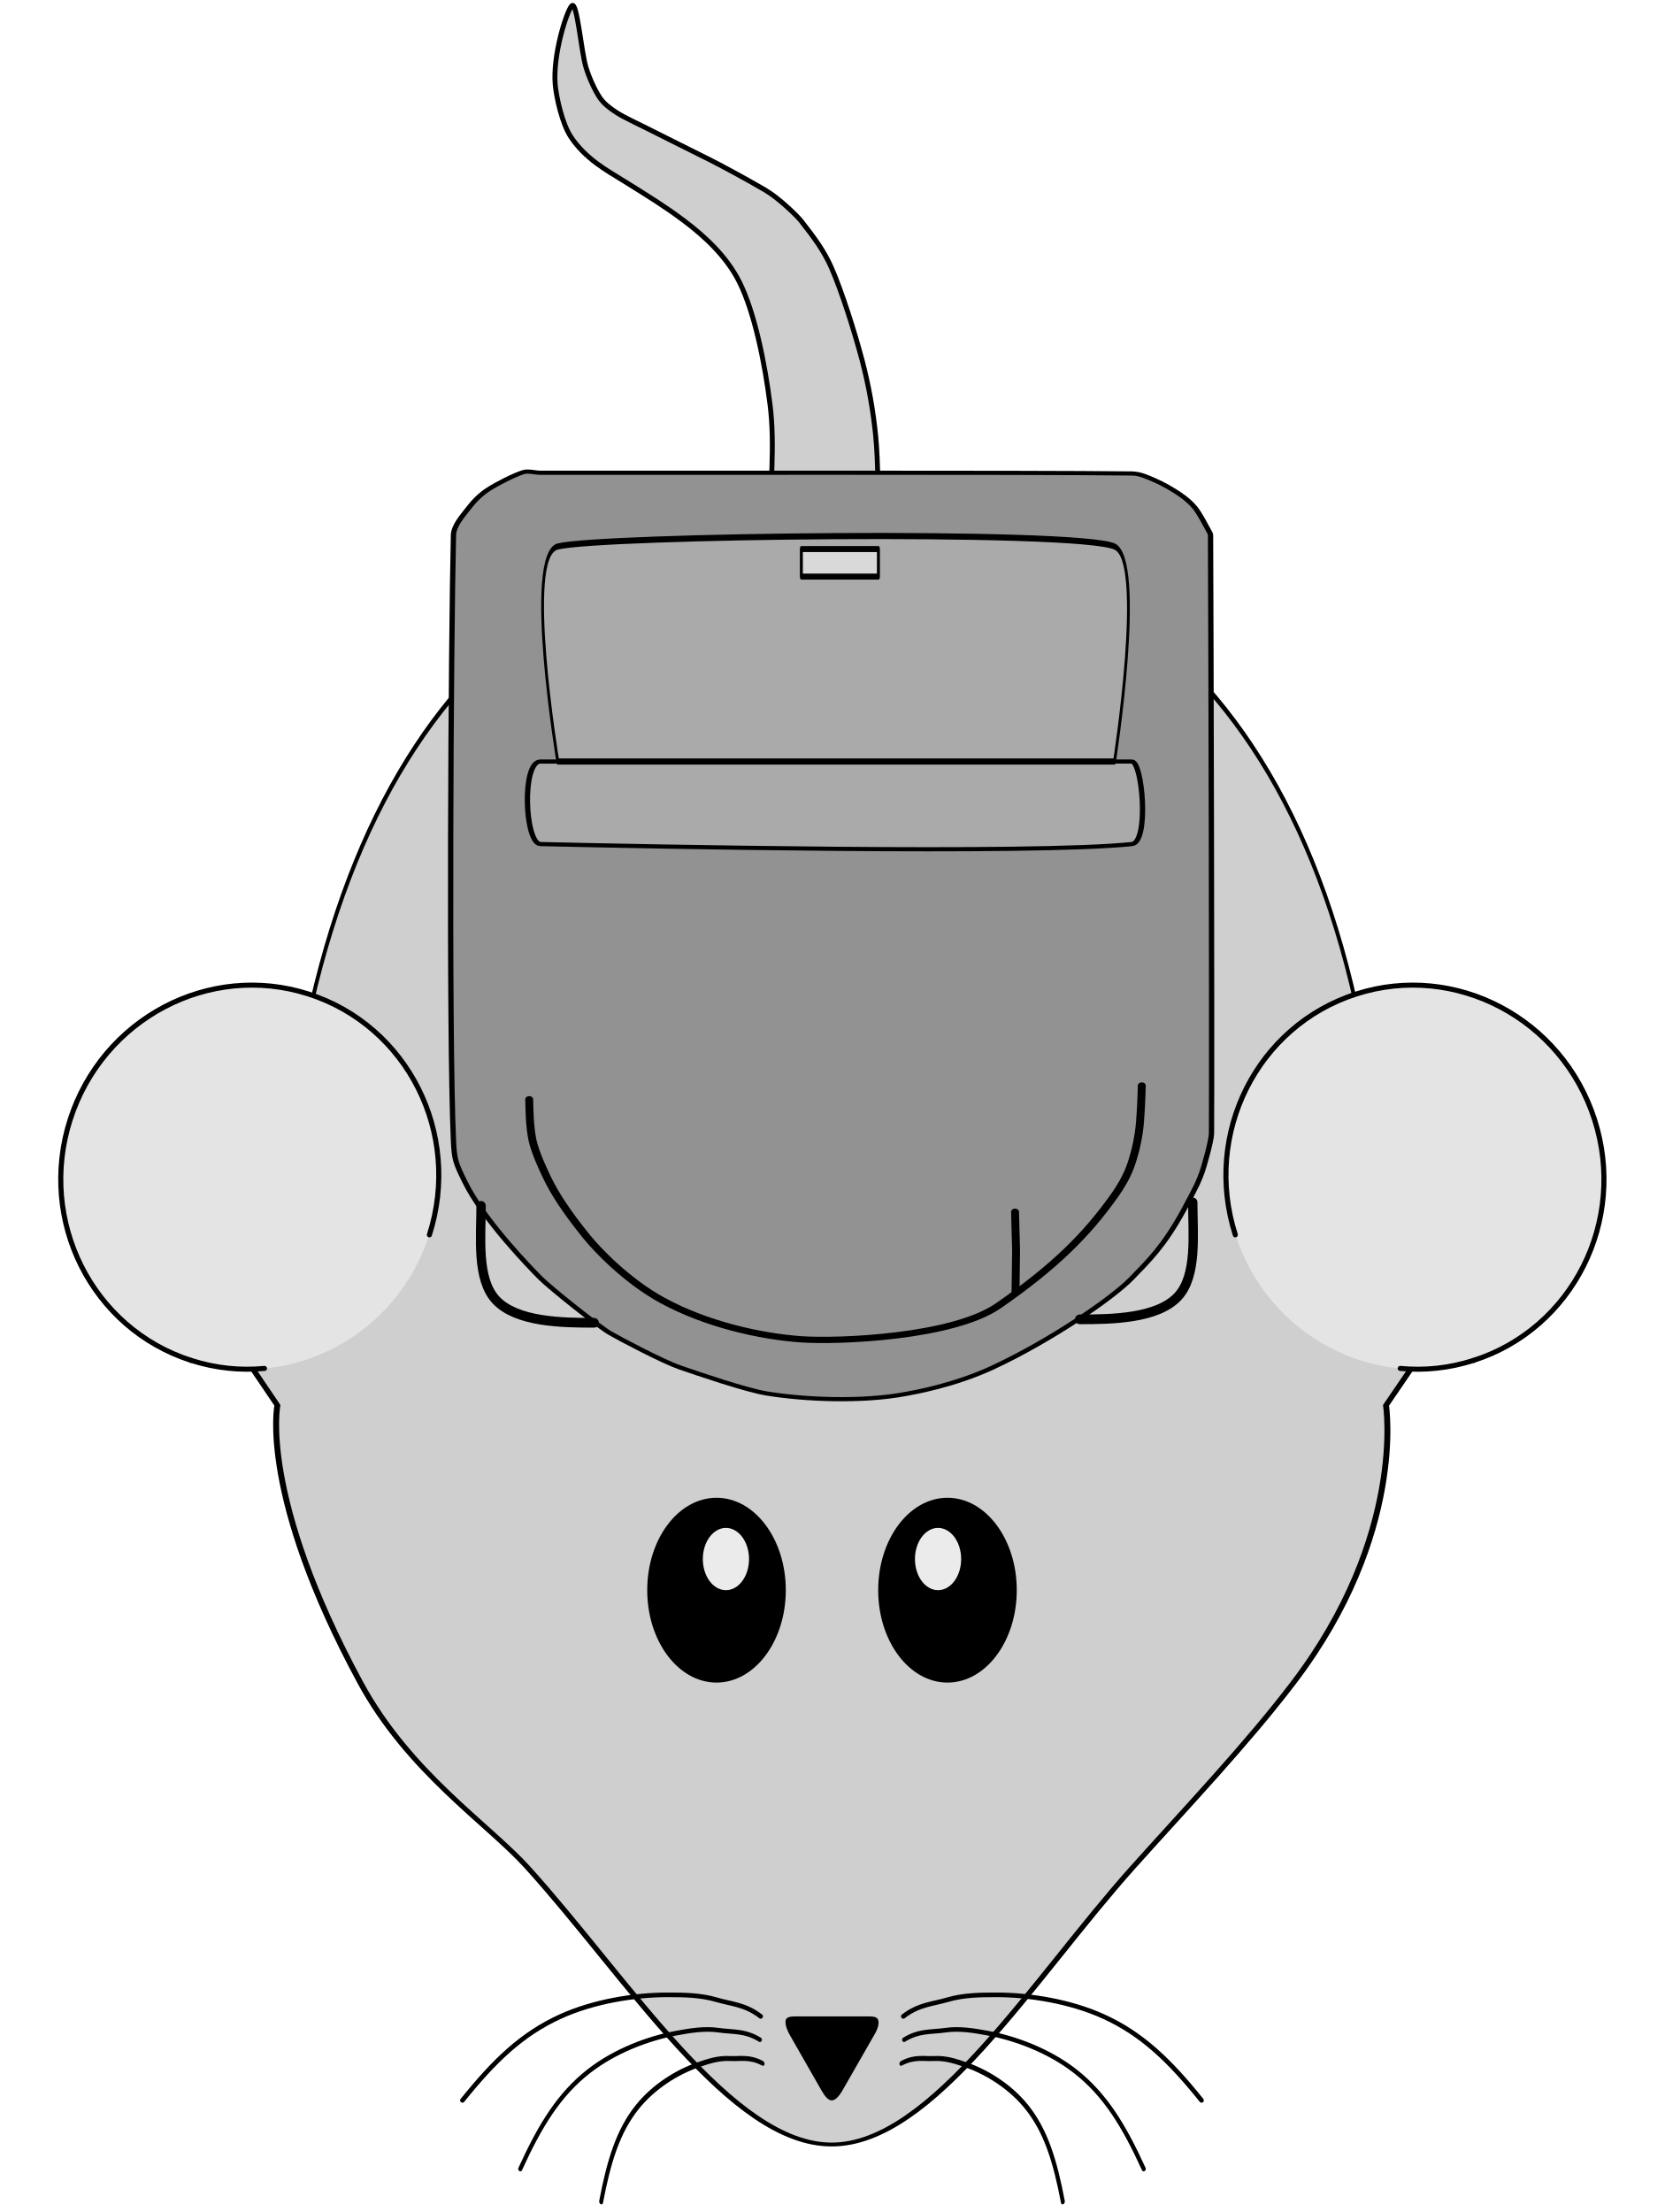
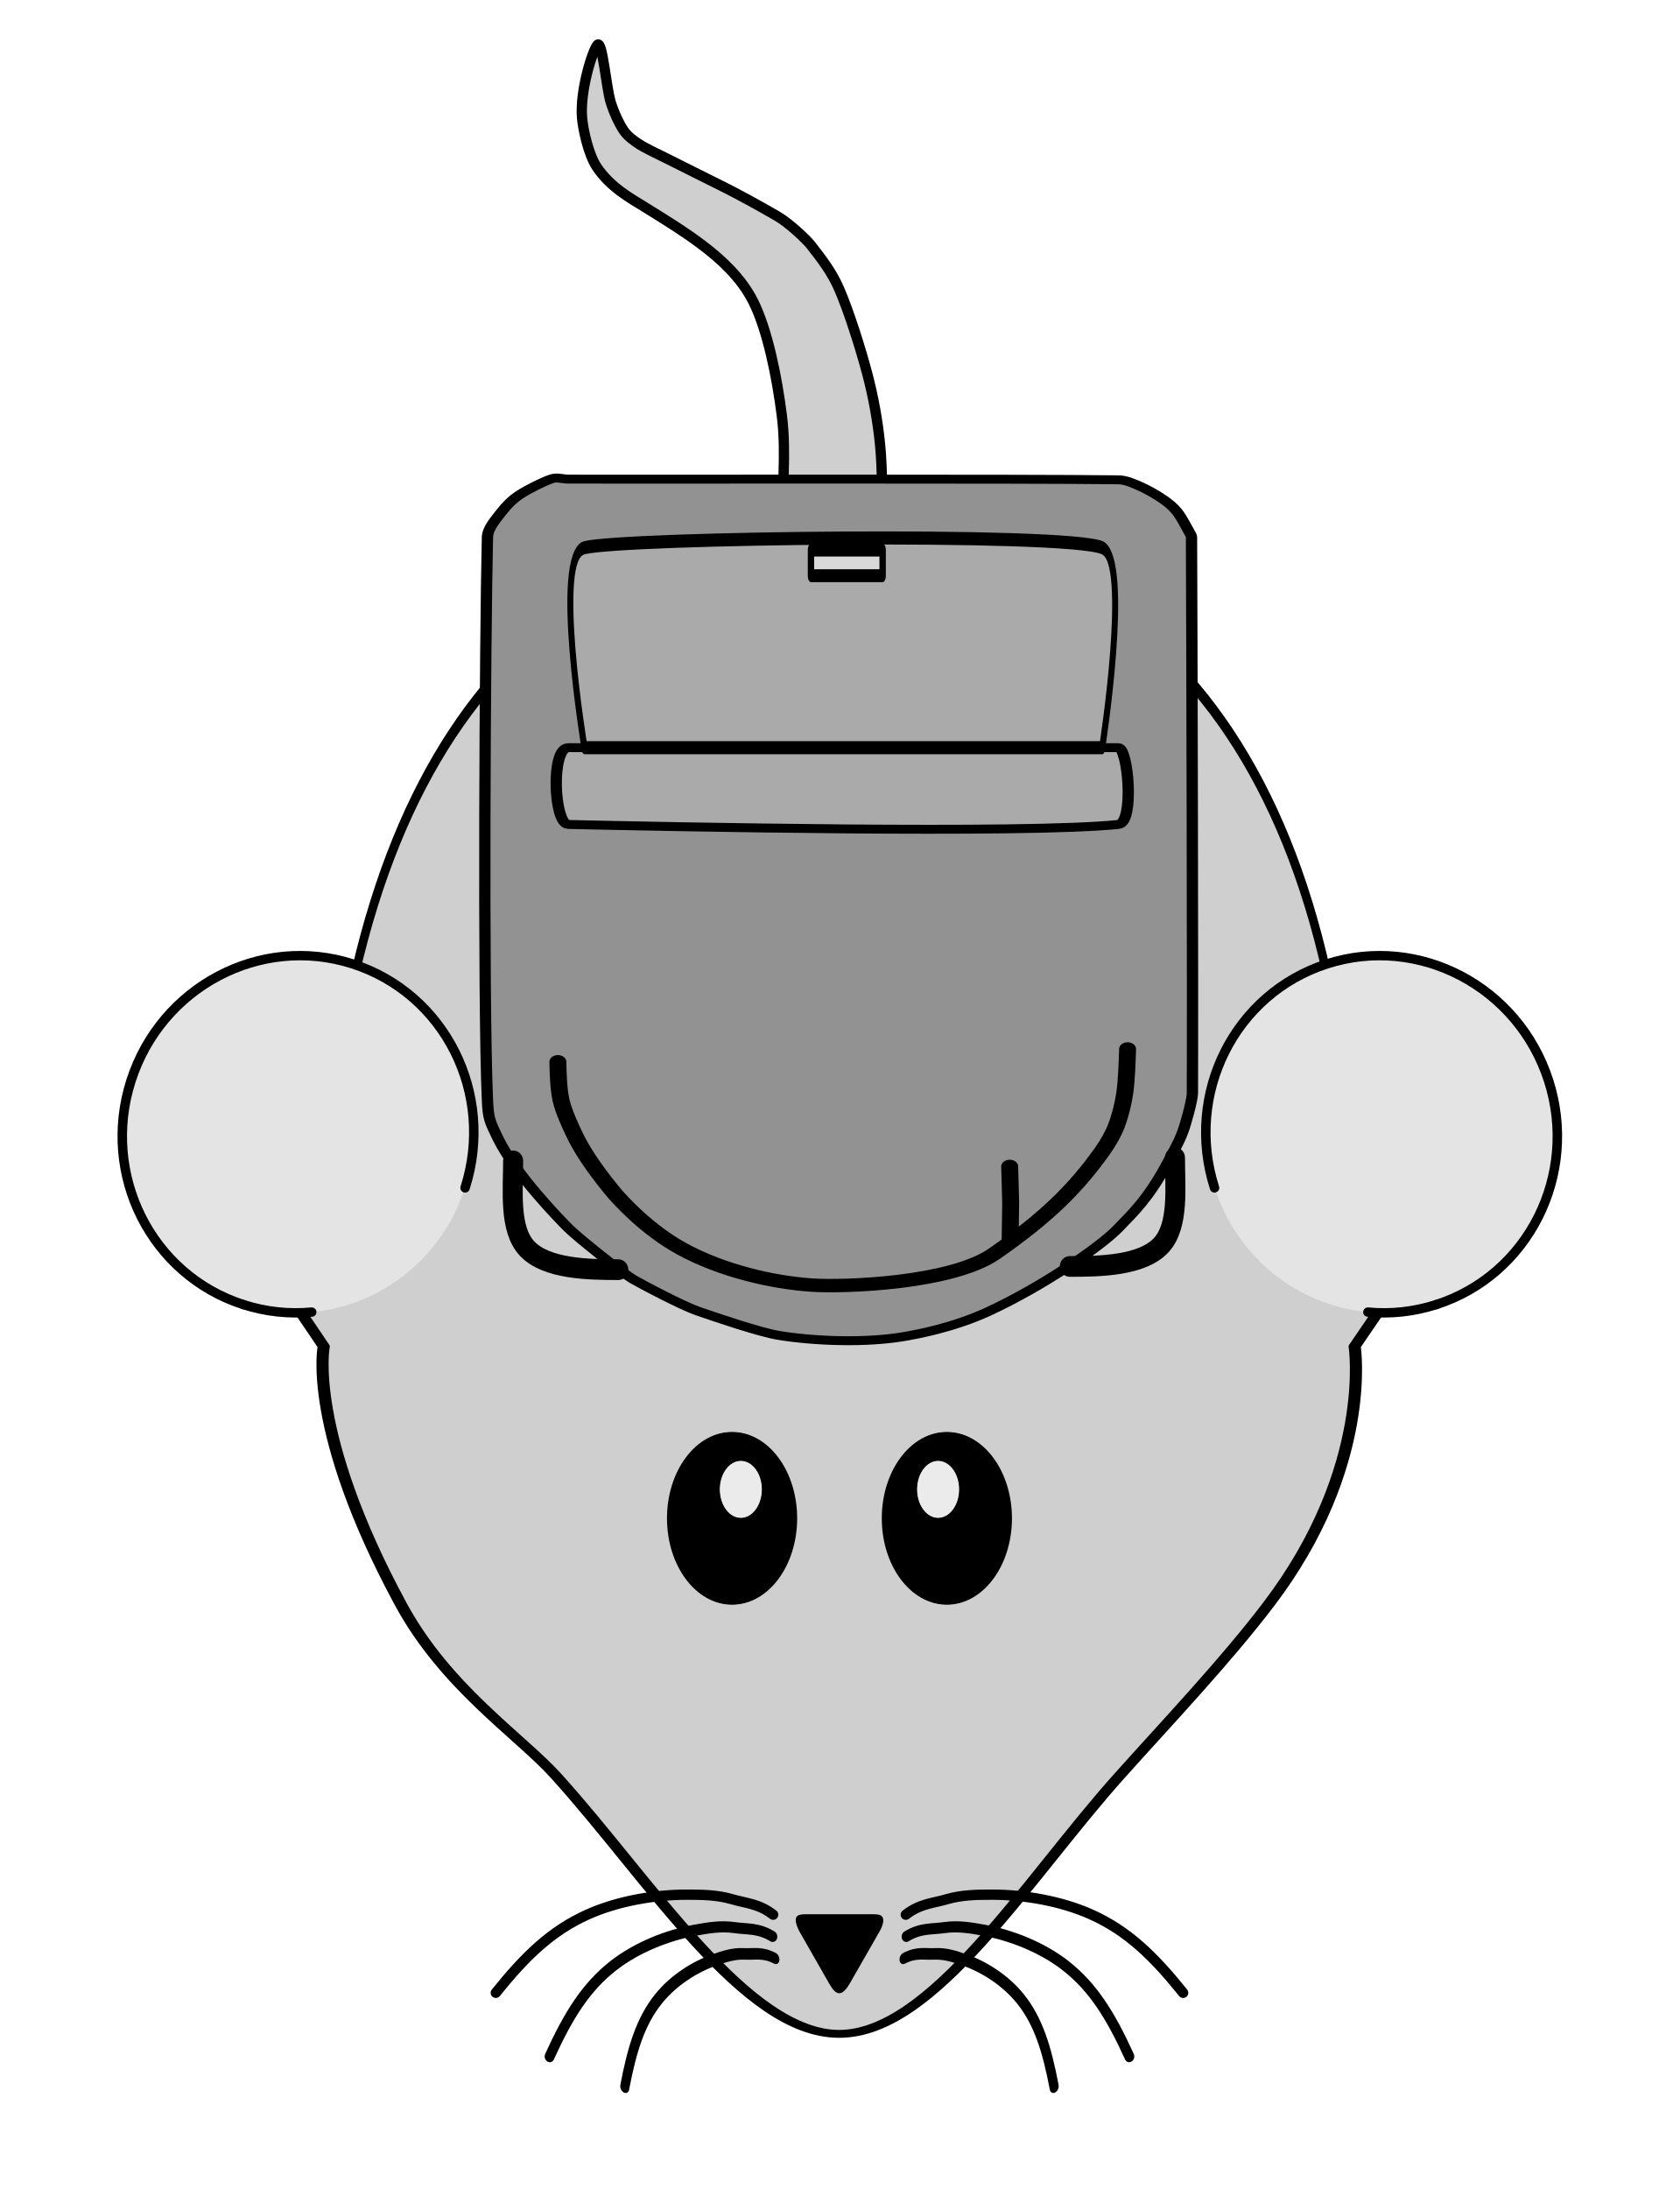
- <svg xmlns="http://www.w3.org/2000/svg" width="100%" height="100%" viewBox="0 0 700 930" version="1.1" xml:space="preserve" style="fill-rule:evenodd;clip-rule:evenodd;stroke-linecap:round;stroke-linejoin:round;stroke-miterlimit:1.5;">
-   <g id="Packateer" transform="matrix(1,0,0,1,-305.524,-17.7341)">
+ <svg xmlns="http://www.w3.org/2000/svg" width="100%" height="100%" viewBox="0 0 330 430" version="1.1" xml:space="preserve" style="fill-rule:evenodd;clip-rule:evenodd;stroke-linecap:round;stroke-linejoin:round;stroke-miterlimit:1.5;">
+   <g id="Packateer" transform="matrix(0.434515,0,0,0.434515,-119.835,0.0488407)">
    <g id="Mouse" transform="matrix(38.8474,0,0,38.8474,-23818.5,-13570.7)">
      <g transform="matrix(-1.28571,0.00317318,-0.00205669,-0.833331,1415.02,648.063)">
-         <path d="M615.47,343.794L615.401,343.794" style="fill:none;" />
+         <path d="M615.47,343.794L615.401,343.794" style="fill:none;stroke:black;stroke-width:0.01px;" />
      </g>
      <g id="Head" transform="matrix(-1.28571,0.00317318,-0.00205669,-0.833331,1415.02,648.063)">
-         <path d="M604.582,343.736L605.362,341.982C605.362,341.982 605.195,340.303 606.146,338.385C606.537,337.595 607.052,336.763 607.503,335.99C608.35,334.537 609.195,332.397 610.044,332.4C610.894,332.403 611.748,334.55 612.6,336.01C612.93,336.576 613.595,337.246 614.003,338.415C614.851,340.847 614.695,342.018 614.695,342.018L615.47,343.794" style="fill:rgb(207,207,207);stroke:black;stroke-width:0.05px;" />
+         <path d="M604.582,343.736L605.362,341.982C605.362,341.982 605.195,340.303 606.146,338.385C606.537,337.595 607.052,336.763 607.503,335.99C608.35,334.537 609.195,332.397 610.044,332.4C610.894,332.403 611.748,334.55 612.6,336.01C612.93,336.576 613.595,337.246 614.003,338.415C614.851,340.847 614.695,342.018 614.695,342.018L615.47,343.794" style="fill:rgb(207,207,207);stroke:black;stroke-width:0.11px;" />
      </g>
      <g id="Whiskers-Right-Side" transform="matrix(1,0,0,1,0,1.52166)">
-         <path d="M630.772,370.091C630.937,369.962 631.091,369.958 631.25,369.911C631.425,369.86 631.6,369.858 631.78,369.858C632.141,369.858 632.578,369.929 632.936,370.091C633.356,370.281 633.658,370.574 634,371" style="fill:none;stroke:black;stroke-width:0.05px;" />
+         <path d="M630.772,370.091C630.937,369.962 631.091,369.958 631.25,369.911C631.425,369.86 631.6,369.858 631.78,369.858C632.141,369.858 632.578,369.929 632.936,370.091C633.356,370.281 633.658,370.574 634,371" style="fill:none;stroke:black;stroke-width:0.12px;" />
        <g transform="matrix(0.854415,0.15663,-0.180314,0.983609,158.572,-92.4792)">
-           <path d="M630.772,370.091C630.937,369.962 631.091,369.958 631.25,369.911C631.425,369.86 631.6,369.858 631.78,369.858C632.141,369.858 632.578,369.929 632.936,370.091C633.356,370.281 633.658,370.574 634,371" style="fill:none;stroke:black;stroke-width:0.05px;" />
+           <path d="M630.772,370.091C630.937,369.962 631.091,369.958 631.25,369.911C631.425,369.86 631.6,369.858 631.78,369.858C632.141,369.858 632.578,369.929 632.936,370.091C633.356,370.281 633.658,370.574 634,371" style="fill:none;stroke:black;stroke-width:0.13px;" />
        </g>
        <g transform="matrix(0.627222,0.21936,-0.304589,0.870922,347.843,-90.0876)">
-           <path d="M630.772,370.091C630.937,369.962 631.091,369.958 631.25,369.911C631.425,369.86 631.6,369.858 631.78,369.858C632.141,369.858 632.578,369.929 632.936,370.091C633.356,370.281 633.658,370.574 634,371" style="fill:none;stroke:black;stroke-width:0.06px;" />
+           <path d="M630.772,370.091C630.937,369.962 631.091,369.958 631.25,369.911C631.425,369.86 631.6,369.858 631.78,369.858C632.141,369.858 632.578,369.929 632.936,370.091C633.356,370.281 633.658,370.574 634,371" style="fill:none;stroke:black;stroke-width:0.15px;" />
        </g>
      </g>
      <g id="Whiskers-Left-Side" transform="matrix(-1,0,0,1,1260,1.52166)">
-         <path d="M630.772,370.091C630.937,369.962 631.091,369.958 631.25,369.911C631.425,369.86 631.6,369.858 631.78,369.858C632.141,369.858 632.578,369.929 632.936,370.091C633.356,370.281 633.658,370.574 634,371" style="fill:none;stroke:black;stroke-width:0.05px;" />
+         <path d="M630.772,370.091C630.937,369.962 631.091,369.958 631.25,369.911C631.425,369.86 631.6,369.858 631.78,369.858C632.141,369.858 632.578,369.929 632.936,370.091C633.356,370.281 633.658,370.574 634,371" style="fill:none;stroke:black;stroke-width:0.12px;" />
        <g transform="matrix(0.854415,0.15663,-0.180314,0.983609,158.572,-92.4792)">
-           <path d="M630.772,370.091C630.937,369.962 631.091,369.958 631.25,369.911C631.425,369.86 631.6,369.858 631.78,369.858C632.141,369.858 632.578,369.929 632.936,370.091C633.356,370.281 633.658,370.574 634,371" style="fill:none;stroke:black;stroke-width:0.05px;" />
+           <path d="M630.772,370.091C630.937,369.962 631.091,369.958 631.25,369.911C631.425,369.86 631.6,369.858 631.78,369.858C632.141,369.858 632.578,369.929 632.936,370.091C633.356,370.281 633.658,370.574 634,371" style="fill:none;stroke:black;stroke-width:0.13px;" />
        </g>
        <g transform="matrix(0.627222,0.21936,-0.304589,0.870922,347.843,-90.0876)">
-           <path d="M630.772,370.091C630.937,369.962 631.091,369.958 631.25,369.911C631.425,369.86 631.6,369.858 631.78,369.858C632.141,369.858 632.578,369.929 632.936,370.091C633.356,370.281 633.658,370.574 634,371" style="fill:none;stroke:black;stroke-width:0.06px;" />
+           <path d="M630.772,370.091C630.937,369.962 631.091,369.958 631.25,369.911C631.425,369.86 631.6,369.858 631.78,369.858C632.141,369.858 632.578,369.929 632.936,370.091C633.356,370.281 633.658,370.574 634,371" style="fill:none;stroke:black;stroke-width:0.15px;" />
        </g>
      </g>
      <g id="Nose" transform="matrix(1,0,0,-1,0.325609,741.613)">
-         <path d="M629.674,369.091C629.713,369.093 629.754,369.138 629.793,369.208C629.871,369.343 630.063,369.68 630.139,369.812C630.175,369.875 630.186,369.931 630.174,369.962C630.163,369.993 630.129,370 630.07,370L629.291,370C629.228,370 629.186,369.996 629.174,369.962C629.163,369.927 629.181,369.862 629.221,369.793C629.297,369.659 629.486,369.33 629.561,369.198C629.599,369.132 629.636,369.089 629.674,369.091Z" />
+         <path d="M629.674,369.091C629.713,369.093 629.754,369.138 629.793,369.208C629.871,369.343 630.063,369.68 630.139,369.812C630.175,369.875 630.186,369.931 630.174,369.962C630.163,369.993 630.129,370 630.07,370L629.291,370C629.228,370 629.186,369.996 629.174,369.962C629.163,369.927 629.181,369.862 629.221,369.793C629.297,369.659 629.486,369.33 629.561,369.198C629.599,369.132 629.636,369.089 629.674,369.091Z" style="stroke:black;stroke-width:0.01px;" />
      </g>
      <g id="Body" transform="matrix(0.813659,0,0,1.18175,118.718,-56.9603)">
-         <path d="M621.004,355.841C621.283,350.933 624.402,349.026 628.374,349.026C632.347,349.026 635.578,350.93 635.746,355.841" style="fill:rgb(207,207,207);stroke:black;stroke-width:0.05px;" />
+         <path d="M621.004,355.841C621.283,350.933 624.402,349.026 628.374,349.026C632.347,349.026 635.578,350.93 635.746,355.841" style="fill:rgb(207,207,207);stroke:black;stroke-width:0.12px;" />
      </g>
      <g id="Ear" transform="matrix(-0.385677,1.20335,1.20335,0.385677,428.404,-523.244)">
        <g transform="matrix(1.43577,0,0,1.4563,-269.614,-164.039)">
          <ellipse cx="619.853" cy="360.609" rx="1.147" ry="1.109" style="fill:rgb(228,228,228);" />
        </g>
        <g transform="matrix(1.43577,0,0,1.4563,-269.614,-164.039)">
-           <path d="M619.853,361.719C619.219,361.719 618.705,361.222 618.705,360.609C618.705,359.997 619.219,359.5 619.853,359.5C620.486,359.5 621,359.997 621,360.609" style="fill:rgb(228,228,228);stroke:black;stroke-width:0.03px;" />
+           <path d="M619.853,361.719C619.219,361.719 618.705,361.222 618.705,360.609C618.705,359.997 619.219,359.5 619.853,359.5C620.486,359.5 621,359.997 621,360.609" style="fill:rgb(228,228,228);stroke:black;stroke-width:0.06px;" />
        </g>
        <g transform="matrix(1.43577,0,0,1.4563,-269.614,-164.039)">
-           <path d="M621,360.609C621,360.76 620.969,360.904 620.912,361.035" style="fill:rgb(235,235,235);stroke:black;stroke-width:0.03px;" />
+           <path d="M621,360.609C621,360.76 620.969,360.904 620.912,361.035" style="fill:rgb(235,235,235);stroke:black;stroke-width:0.06px;" />
        </g>
      </g>
      <g id="Ear1" transform="matrix(0.385677,1.20335,-1.20335,0.385677,831.604,-523.244)">
        <g transform="matrix(1.43577,0,0,1.4563,-269.614,-164.039)">
          <ellipse cx="619.853" cy="360.609" rx="1.147" ry="1.109" style="fill:rgb(228,228,228);" />
        </g>
        <g transform="matrix(1.43577,0,0,1.4563,-269.614,-164.039)">
-           <path d="M619.853,361.719C619.219,361.719 618.705,361.222 618.705,360.609C618.705,359.997 619.219,359.5 619.853,359.5C620.486,359.5 621,359.997 621,360.609" style="fill:rgb(228,228,228);stroke:black;stroke-width:0.03px;" />
+           <path d="M619.853,361.719C619.219,361.719 618.705,361.222 618.705,360.609C618.705,359.997 619.219,359.5 619.853,359.5C620.486,359.5 621,359.997 621,360.609" style="fill:rgb(228,228,228);stroke:black;stroke-width:0.06px;" />
        </g>
        <g transform="matrix(1.43577,0,0,1.4563,-269.614,-164.039)">
-           <path d="M621,360.609C621,360.76 620.969,360.904 620.912,361.035" style="fill:rgb(235,235,235);stroke:black;stroke-width:0.03px;" />
+           <path d="M621,360.609C621,360.76 620.969,360.904 620.912,361.035" style="fill:rgb(235,235,235);stroke:black;stroke-width:0.06px;" />
        </g>
      </g>
      <g id="Tail" transform="matrix(0.664449,0,0,0.664449,211.059,119.288)">
-         <path d="M629.5,355.5C629.5,354.833 629.583,354.162 629.5,353.5C629.417,352.833 629.25,352 629,351.5C628.789,351.078 628.428,350.75 628.095,350.5C627.797,350.276 627.539,350.116 627.101,349.844C626.849,349.688 626.491,349.494 626.254,349.135C626.114,348.923 626.019,348.497 626,348.283C625.958,347.801 626.188,347.083 626.271,347C626.355,346.917 626.424,347.75 626.5,348C626.553,348.175 626.645,348.377 626.728,348.5C626.796,348.6 626.898,348.675 627,348.741C627.129,348.824 627.333,348.915 627.5,349C627.75,349.127 628.167,349.333 628.5,349.5C628.696,349.598 629.09,349.81 629.416,350C629.643,350.132 629.941,350.424 630.001,350.5C630.218,350.777 630.377,350.989 630.5,351.269C630.667,351.648 630.88,352.322 631,352.777C631.105,353.178 631.179,353.588 631.22,354C631.265,354.454 631.253,355 631.27,355.5" style="fill:rgb(207,207,207);stroke:black;stroke-width:0.08px;" />
+         <path d="M629.5,355.5C629.5,354.833 629.583,354.162 629.5,353.5C629.417,352.833 629.25,352 629,351.5C628.789,351.078 628.428,350.75 628.095,350.5C627.797,350.276 627.539,350.116 627.101,349.844C626.849,349.688 626.491,349.494 626.254,349.135C626.114,348.923 626.019,348.497 626,348.283C625.958,347.801 626.188,347.083 626.271,347C626.355,346.917 626.424,347.75 626.5,348C626.553,348.175 626.645,348.377 626.728,348.5C626.796,348.6 626.898,348.675 627,348.741C627.129,348.824 627.333,348.915 627.5,349C627.75,349.127 628.167,349.333 628.5,349.5C628.696,349.598 629.09,349.81 629.416,350C629.643,350.132 629.941,350.424 630.001,350.5C630.218,350.777 630.377,350.989 630.5,351.269C630.667,351.648 630.88,352.322 631,352.777C631.105,353.178 631.179,353.588 631.22,354C631.265,354.454 631.253,355 631.27,355.5" style="fill:rgb(207,207,207);stroke:black;stroke-width:0.18px;" />
      </g>
      <g id="Eye" transform="matrix(1,0,0,1,12.5,1.5)">
        <g transform="matrix(1.5,0,0,1,-307.75,0)">
-           <ellipse cx="616" cy="365.5" rx="0.5" ry="1" />
+           <ellipse cx="616" cy="365.5" rx="0.5" ry="1" style="stroke:black;stroke-width:0.01px;" />
        </g>
        <g transform="matrix(1,0,0,1,1.10199,2.32614)">
-           <ellipse cx="615.25" cy="362.837" rx="0.25" ry="0.337" style="fill:rgb(235,235,235);" />
+           <ellipse cx="615.25" cy="362.837" rx="0.25" ry="0.337" style="fill:rgb(235,235,235);stroke:black;stroke-width:0.01px;" />
        </g>
      </g>
      <g id="Eye1" transform="matrix(-1,0,0,1,1247.5,1.5)">
        <g transform="matrix(1.5,0,0,1,-307.75,0)">
-           <ellipse cx="616" cy="365.5" rx="0.5" ry="1" />
+           <ellipse cx="616" cy="365.5" rx="0.5" ry="1" style="stroke:black;stroke-width:0.01px;" />
        </g>
        <g transform="matrix(1,0,0,1,1.10199,2.32614)">
-           <ellipse cx="615.25" cy="362.837" rx="0.25" ry="0.337" style="fill:rgb(235,235,235);" />
+           <ellipse cx="615.25" cy="362.837" rx="0.25" ry="0.337" style="fill:rgb(235,235,235);stroke:black;stroke-width:0.01px;" />
        </g>
      </g>
    </g>
    <g id="Backpack" transform="matrix(0.731461,0,0,-0.578305,203.607,717.008)">
      <g id="Layer1">
-         <path d="M400,380C397.222,458.302 398.53,743.333 400,820C400.14,827.285 405.487,834.44 408.82,840C411.806,844.981 415.531,849.653 420,853.361C425.197,857.672 435,863.845 440,865.866C443.093,867.116 446.664,865.496 450,865.488C508.333,865.336 731.136,865.871 790,864.956C794.695,864.883 799.066,862.253 803.186,860C807.744,857.507 813.495,853.333 817.348,850C820.733,847.072 823.92,843.786 826.307,840C829.112,835.551 832.692,826.639 834.177,823.306C834.648,822.251 835.214,821.155 835.218,820C835.484,746.986 836.066,460.223 835.77,385.223C835.75,380.09 831.435,360.508 830,355.881C828.449,350.881 828.352,349.473 820,330C808.215,302.523 799.088,292.012 790,280C778.949,265.393 742.887,234.281 710,214.973C687.645,201.848 664.733,196.882 660,195.754C634.464,189.669 601.086,191.723 580,196.117C568.136,198.59 540.777,210.403 530,215.12C520.638,219.219 496.429,235.265 490,240C483.333,244.909 455.729,272.712 450,280C444.926,286.454 417.451,321.816 406.559,350C401.267,363.694 400.502,365.849 400,380Z" style="fill:rgb(146,146,146);stroke:black;stroke-width:3.03px;" />
+         <path d="M400,380C397.222,458.302 398.53,743.333 400,820C400.14,827.285 405.487,834.44 408.82,840C411.806,844.981 415.531,849.653 420,853.361C425.197,857.672 435,863.845 440,865.866C443.093,867.116 446.664,865.496 450,865.488C508.333,865.336 731.136,865.871 790,864.956C794.695,864.883 799.066,862.253 803.186,860C807.744,857.507 813.495,853.333 817.348,850C820.733,847.072 823.92,843.786 826.307,840C829.112,835.551 832.692,826.639 834.177,823.306C834.648,822.251 835.214,821.155 835.218,820C835.484,746.986 836.066,460.223 835.77,385.223C835.75,380.09 831.435,360.508 830,355.881C828.449,350.881 828.352,349.473 820,330C808.215,302.523 799.088,292.012 790,280C778.949,265.393 742.887,234.281 710,214.973C687.645,201.848 664.733,196.882 660,195.754C634.464,189.669 601.086,191.723 580,196.117C568.136,198.59 540.777,210.403 530,215.12C520.638,219.219 496.429,235.265 490,240C483.333,244.909 455.729,272.712 450,280C444.926,286.454 417.451,321.816 406.559,350C401.267,363.694 400.502,365.849 400,380Z" style="fill:rgb(146,146,146);stroke:black;stroke-width:6.98px;" />
        <g transform="matrix(1,0,0,1.308,65.8855,-27.1904)">
-           <path d="M350,275C350,257.553 347.318,234.392 358.522,222.711C370.355,210.374 396.572,210 415,210" style="fill:none;stroke:black;stroke-width:5.38px;" />
+           <path d="M350,275C350,257.553 347.318,234.392 358.522,222.711C370.355,210.374 396.572,210 415,210" style="fill:none;stroke:black;stroke-width:12.37px;" />
        </g>
        <g transform="matrix(-1,0,0,1.308,1175,-24.6803)">
-           <path d="M350,275C350,257.553 347.318,234.392 358.522,222.711C370.355,210.374 396.572,210 415,210" style="fill:none;stroke:black;stroke-width:5.38px;" />
+           <path d="M350,275C350,257.553 347.318,234.392 358.522,222.711C370.355,210.374 396.572,210 415,210" style="fill:none;stroke:black;stroke-width:12.37px;" />
        </g>
-         <path d="M443.548,410C443.637,403.127 443.816,389.38 445.483,380C447.086,370.979 451.635,358.817 453.549,353.723C458.041,341.77 464.841,328.387 476.622,310C482.475,300.866 499.332,278.196 520,263.884C545.361,246.322 576.459,237.565 600,235.479C621.124,233.608 687.093,236.868 713.385,260C745.296,288.077 763.542,310.696 780,340C783.566,346.349 786.658,353.037 788.788,360C791.117,367.618 792.977,377.022 793.978,385.706C795.131,395.706 795.513,411.902 795.705,420" style="fill:none;stroke:black;stroke-width:4.55px;" />
-         <path d="M722.829,328.207L723.435,300L723.107,270" style="fill:none;stroke:black;stroke-width:4.55px;" />
+         <path d="M443.548,410C443.637,403.127 443.816,389.38 445.483,380C447.086,370.979 451.635,358.817 453.549,353.723C458.041,341.77 464.841,328.387 476.622,310C482.475,300.866 499.332,278.196 520,263.884C545.361,246.322 576.459,237.565 600,235.479C621.124,233.608 687.093,236.868 713.385,260C745.296,288.077 763.542,310.696 780,340C783.566,346.349 786.658,353.037 788.788,360C791.117,367.618 792.977,377.022 793.978,385.706C795.131,395.706 795.513,411.902 795.705,420" style="fill:none;stroke:black;stroke-width:10.47px;" />
+         <path d="M722.829,328.207L723.435,300L723.107,270" style="fill:none;stroke:black;stroke-width:10.47px;" />
      </g>
      <g transform="matrix(1,0,0,1,0,5.53782)">
-         <path d="M790,590C732.96,582.411 507.518,588.33 450,590C441.015,590.261 439.062,650.027 450,650C507.542,649.856 732.459,650.305 790,650C796.02,649.968 800.083,591.341 790,590Z" style="fill:rgb(170,170,170);stroke:black;stroke-width:3.03px;" />
+         <path d="M790,590C732.96,582.411 507.518,588.33 450,590C441.015,590.261 439.062,650.027 450,650C507.542,649.856 732.459,650.305 790,650C796.02,649.968 800.083,591.341 790,590Z" style="fill:rgb(170,170,170);stroke:black;stroke-width:6.98px;" />
      </g>
      <g transform="matrix(0.941176,0,0,2.60576,36.4706,-881.86)">
-         <path d="M790,590L450,590C450,590 429.064,647.654 450,650C463.474,651.51 541.011,652.664 618.8,652.883C698.365,653.107 778.194,652.352 790,650C809.194,646.175 790,590 790,590Z" style="fill:rgb(170,170,170);stroke:black;stroke-width:1.71px;" />
+         <path d="M790,590L450,590C450,590 429.064,647.654 450,650C463.474,651.51 541.011,652.664 618.8,652.883C698.365,653.107 778.194,652.352 790,650C809.194,646.175 790,590 790,590Z" style="fill:rgb(170,170,170);stroke:black;stroke-width:3.93px;" />
      </g>
      <g transform="matrix(0.130286,0,0,0.333333,541.371,593.333)">
-         <rect x="450" y="590" width="340" height="60" style="fill:rgb(217,217,217);stroke:black;stroke-width:13.15px;" />
+         <rect x="450" y="590" width="340" height="60" style="fill:rgb(217,217,217);stroke:black;stroke-width:30.27px;" />
      </g>
    </g>
  </g>
</svg>
